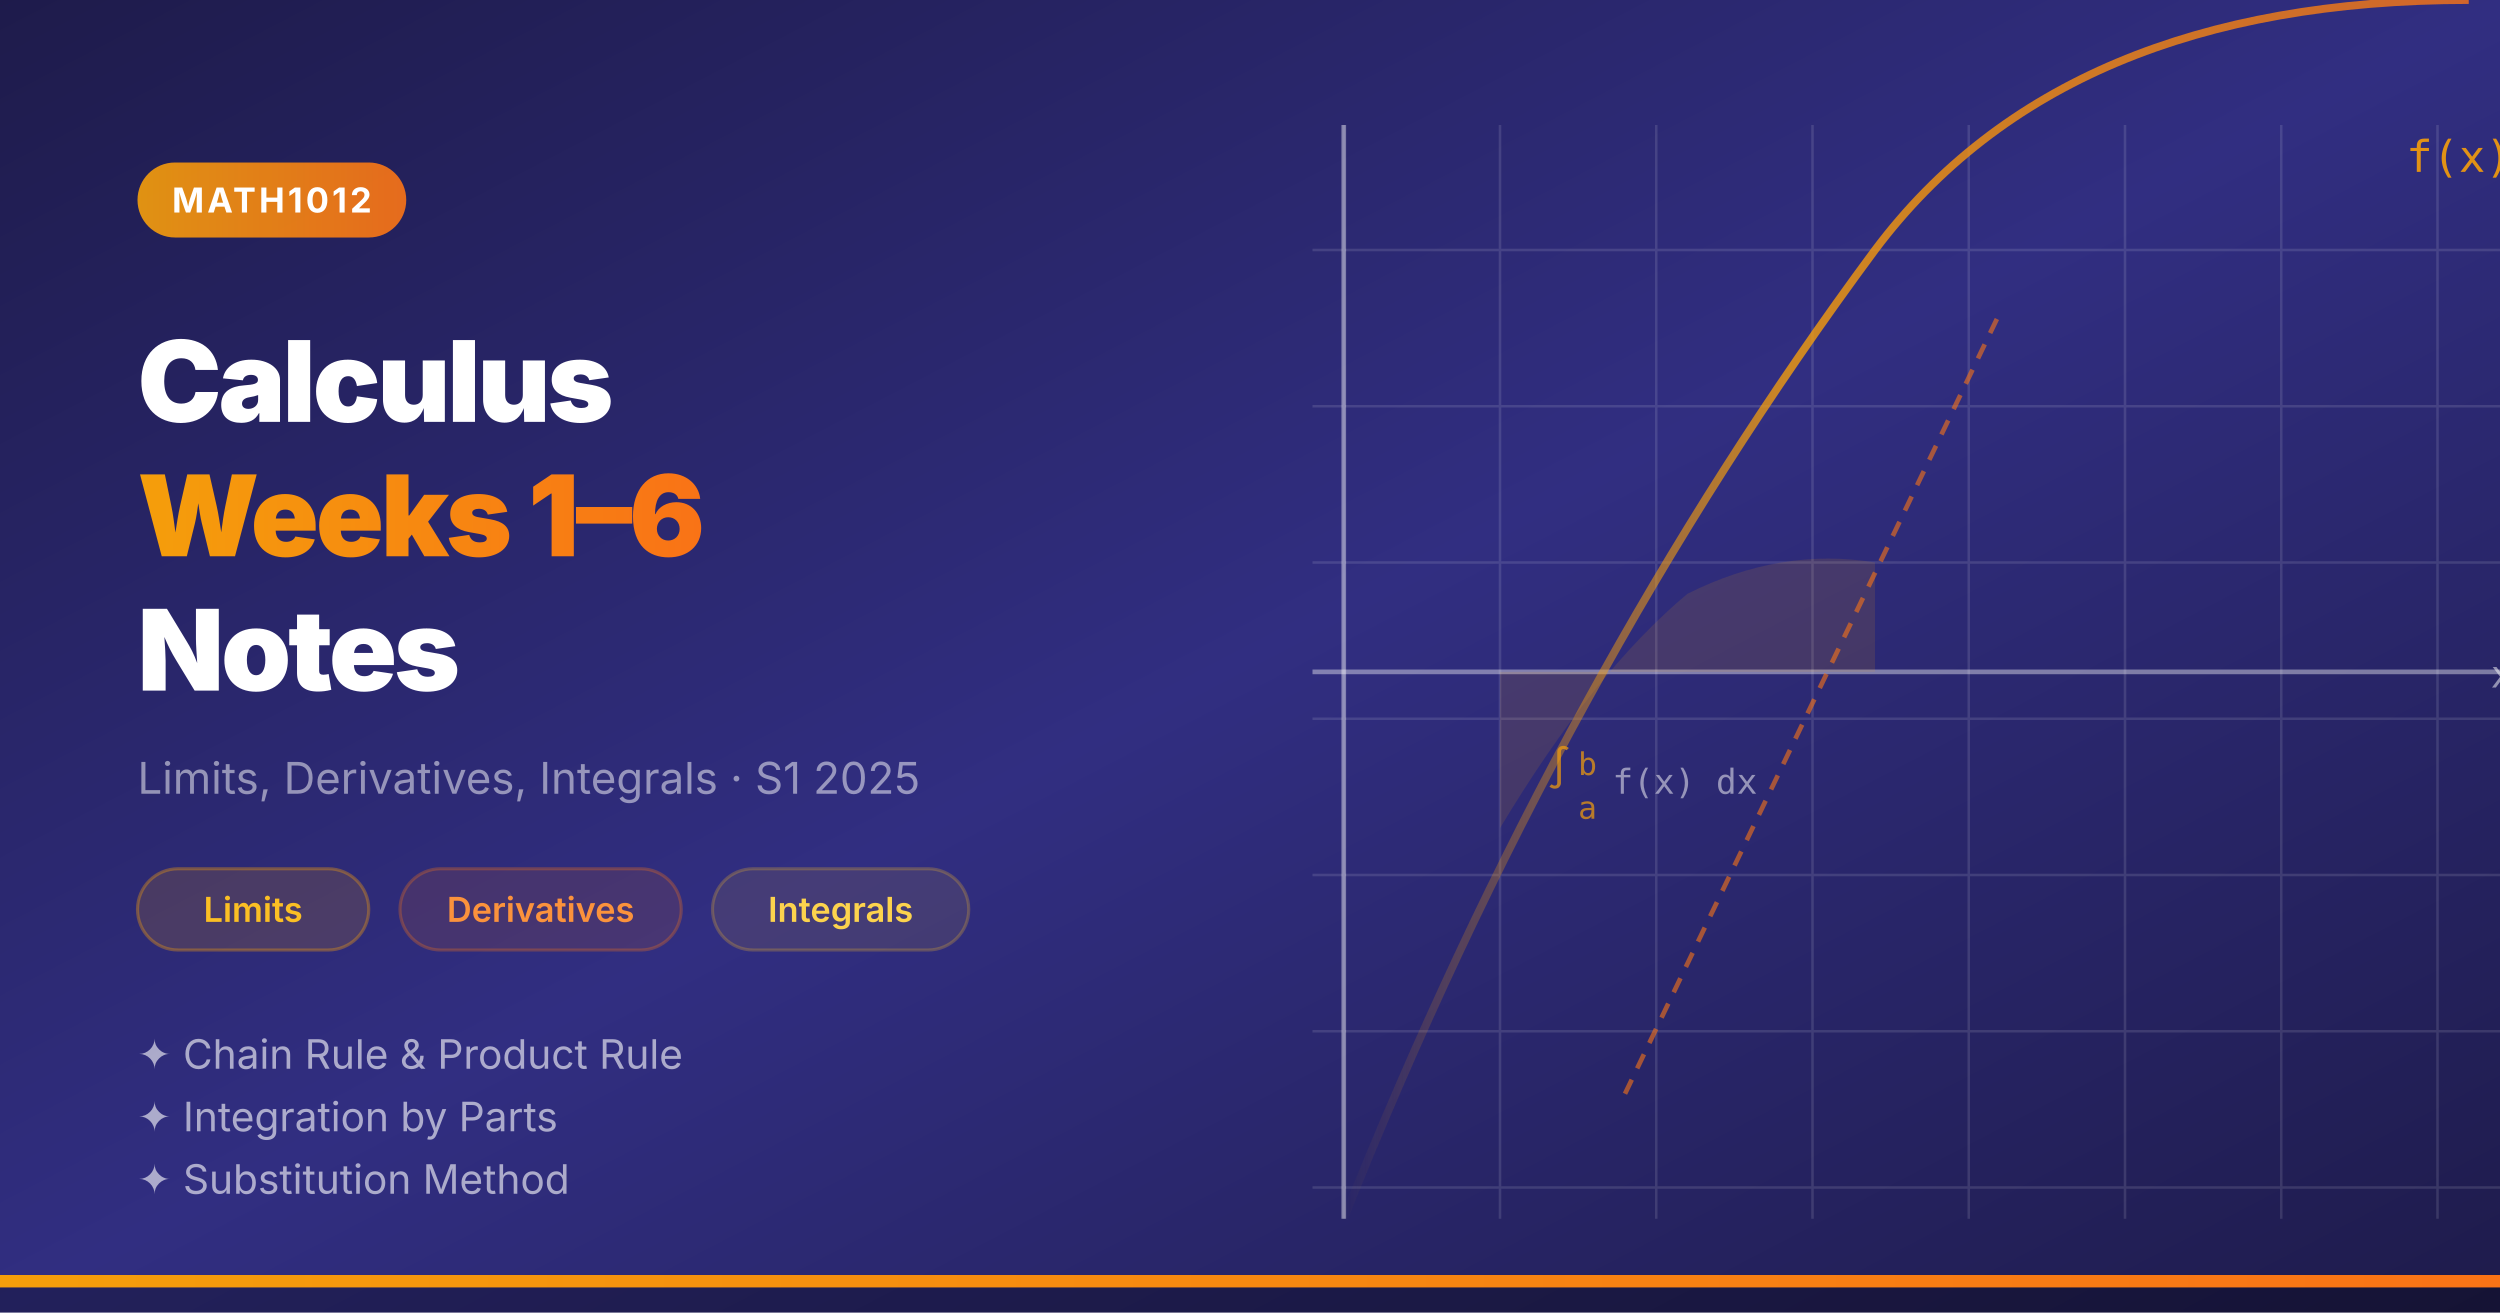
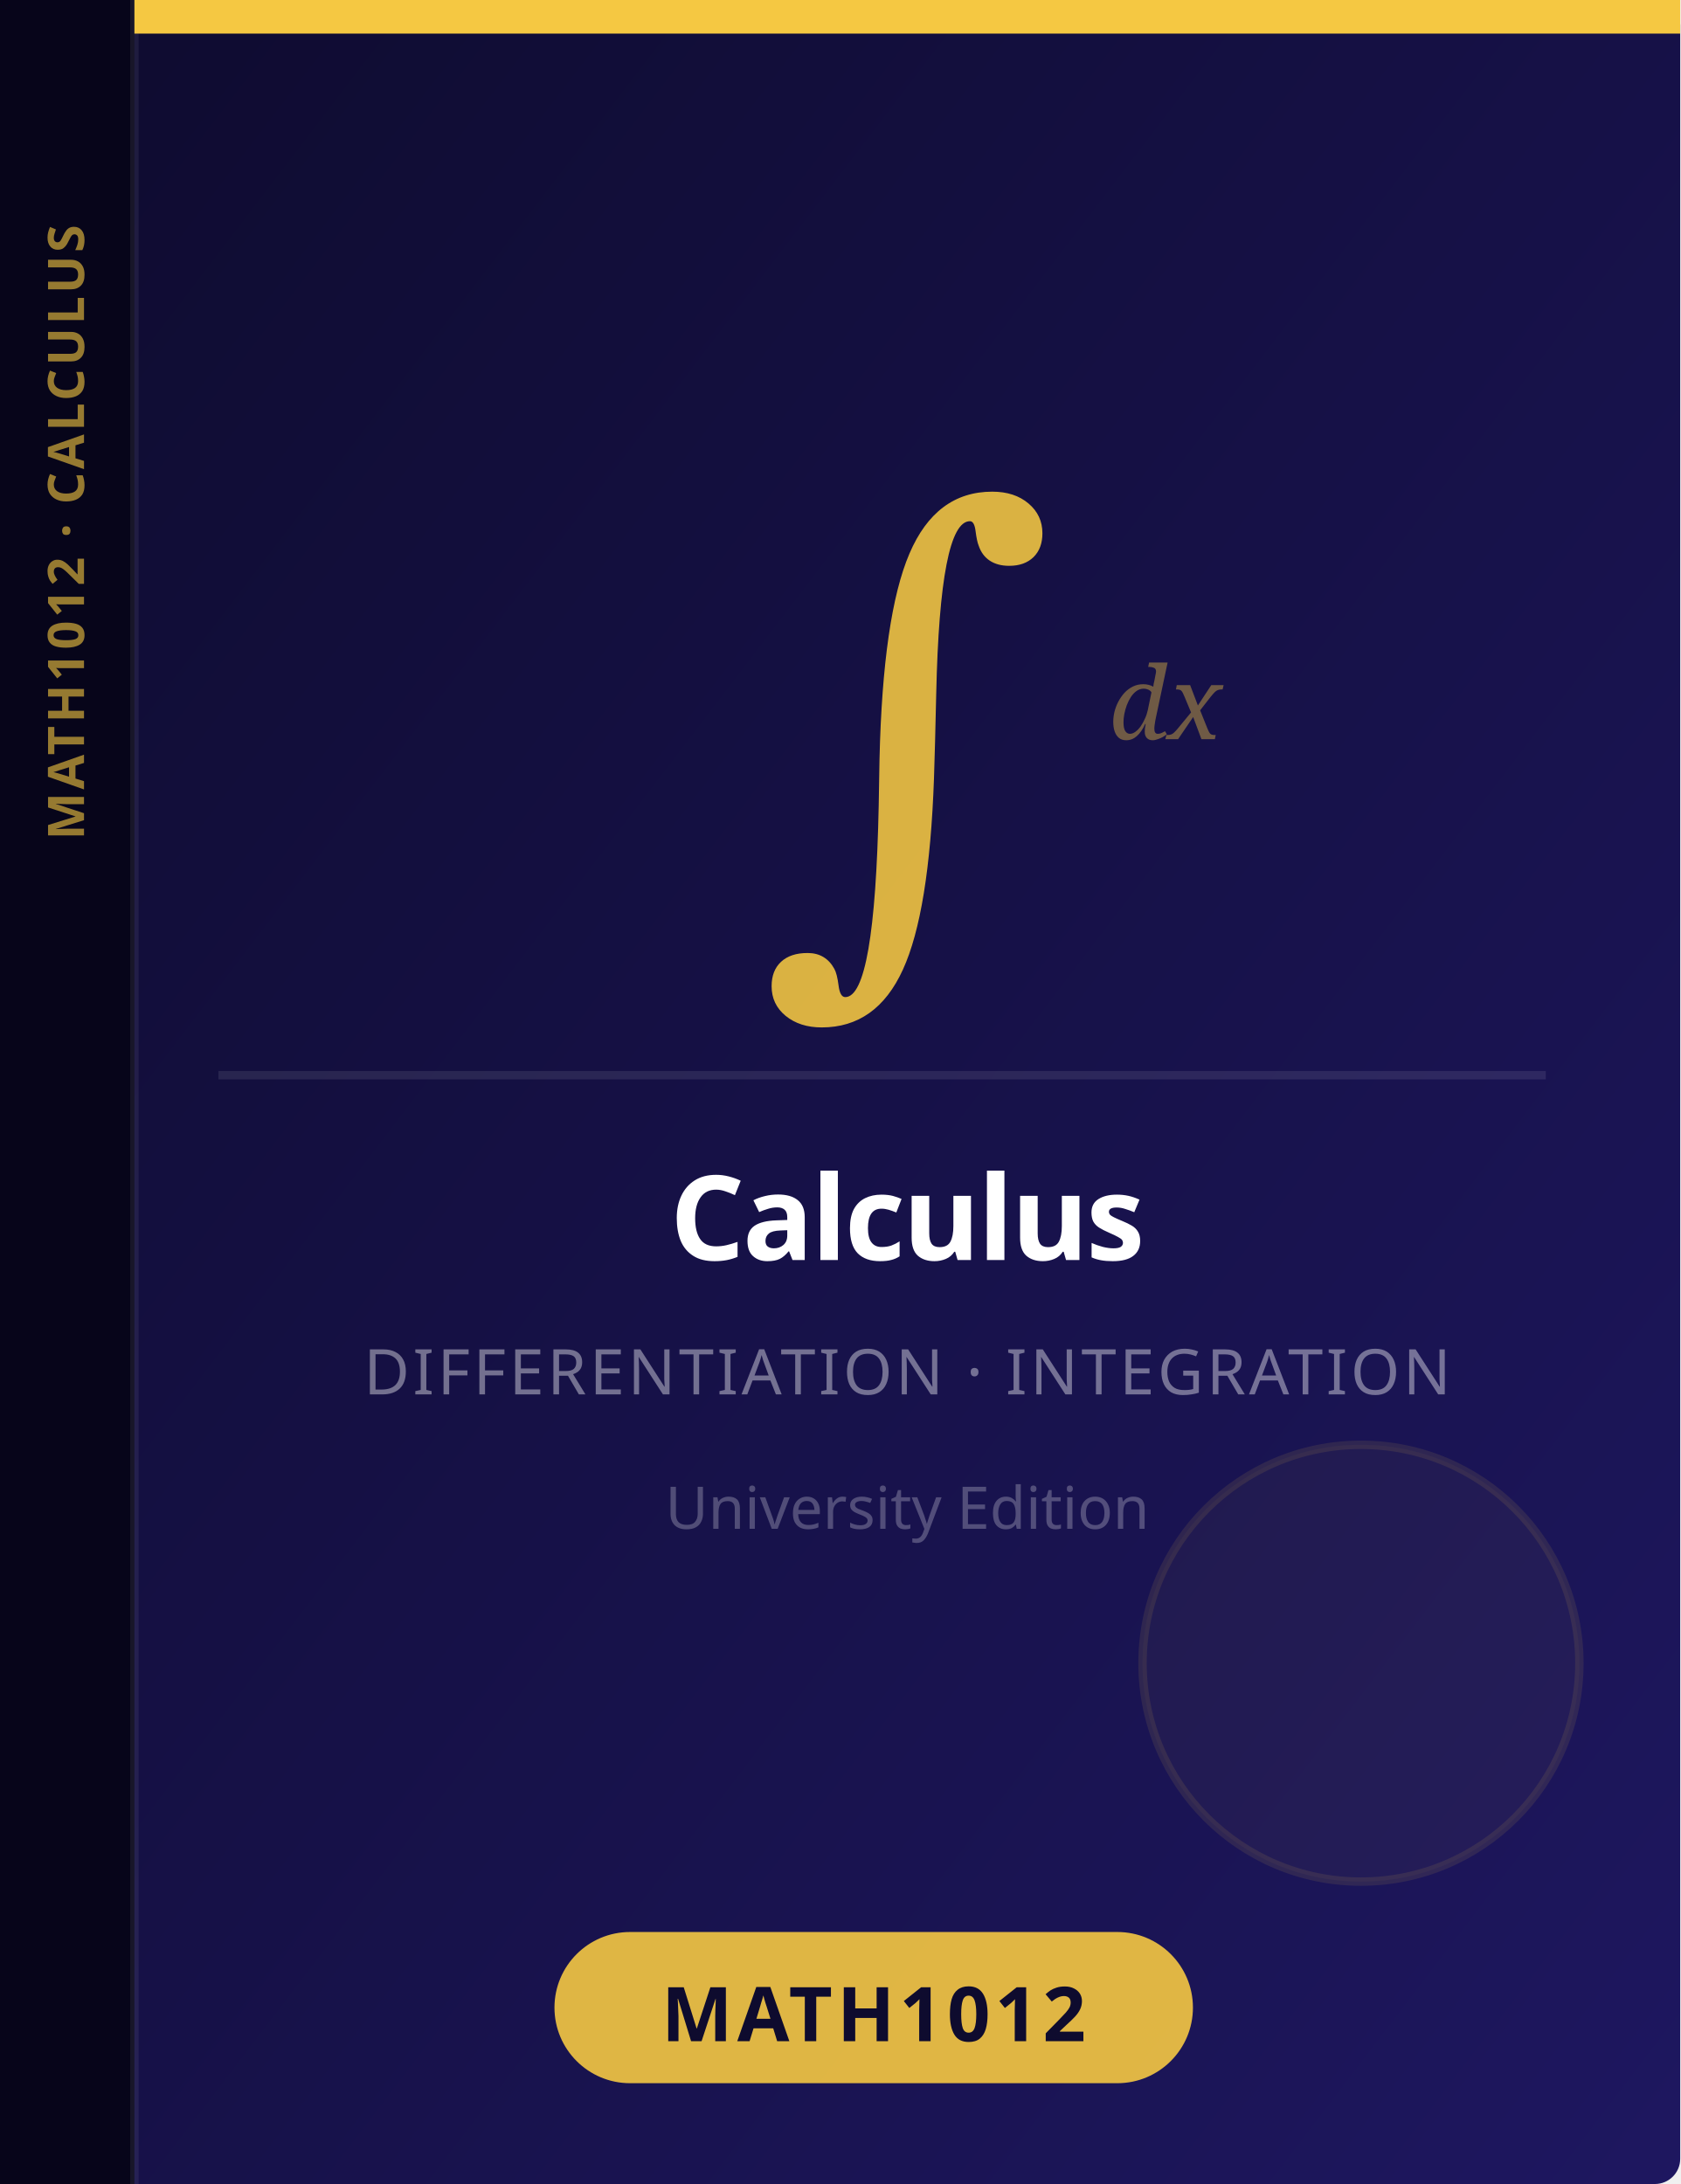
- <svg xmlns="http://www.w3.org/2000/svg" viewBox="0 0 800 420" width="800" height="420">
+ <svg xmlns="http://www.w3.org/2000/svg" viewBox="0 0 200 260" width="200" height="260">
  <defs>
    <linearGradient id="bg" x1="0" y1="0" x2="1" y2="1">
-       <stop offset="0%" stop-color="#1e1b4b" />
-       <stop offset="50%" stop-color="#312e81" />
-       <stop offset="100%" stop-color="#1e1b4b" />
-     </linearGradient>
-     <linearGradient id="acc" x1="0" y1="0" x2="1" y2="0">
-       <stop offset="0%" stop-color="#f59e0b" />
-       <stop offset="100%" stop-color="#f97316" />
-     </linearGradient>
-     <linearGradient id="curve" x1="0" y1="0" x2="1" y2="0">
-       <stop offset="0%" stop-color="#f59e0b" stop-opacity="0" />
-       <stop offset="40%" stop-color="#f59e0b" />
-       <stop offset="100%" stop-color="#f97316" />
+       <stop offset="0%" stop-color="#0e0b2e" />
+       <stop offset="100%" stop-color="#1e1760" />
    </linearGradient>
  </defs>
-   <rect width="800" height="420" fill="url(#bg)" />
-   <g opacity="0.12" stroke="#fff" stroke-width="0.8">
-     <line x1="430" y1="40" x2="430" y2="390" />
-     <line x1="480" y1="40" x2="480" y2="390" />
-     <line x1="530" y1="40" x2="530" y2="390" />
-     <line x1="580" y1="40" x2="580" y2="390" />
-     <line x1="630" y1="40" x2="630" y2="390" />
-     <line x1="680" y1="40" x2="680" y2="390" />
-     <line x1="730" y1="40" x2="730" y2="390" />
-     <line x1="780" y1="40" x2="780" y2="390" />
-     <line x1="420" y1="80" x2="800" y2="80" />
-     <line x1="420" y1="130" x2="800" y2="130" />
-     <line x1="420" y1="180" x2="800" y2="180" />
-     <line x1="420" y1="230" x2="800" y2="230" />
-     <line x1="420" y1="280" x2="800" y2="280" />
-     <line x1="420" y1="330" x2="800" y2="330" />
-     <line x1="420" y1="380" x2="800" y2="380" />
-   </g>
-   <line x1="430" y1="40" x2="430" y2="390" stroke="rgba(255,255,255,0.4)" stroke-width="1.5" />
-   <line x1="420" y1="215" x2="800" y2="215" stroke="rgba(255,255,255,0.4)" stroke-width="1.5" />
-   <path d="M 430 390 Q 500 215 600 80 Q 660 0 790 0" fill="none" stroke="url(#curve)" stroke-width="2.5" opacity="0.8" />
-   <path d="M 480 265 Q 510 215 540 190 Q 570 175 600 180 L 600 215 L 480 215 Z" fill="rgba(245,158,11,0.12)" stroke="none" />
-   <line x1="520" y1="350" x2="640" y2="100" stroke="rgba(249,115,22,0.6)" stroke-width="1.5" stroke-dasharray="5,4" />
-   <text x="770" y="55" font-family="monospace" font-size="14" fill="rgba(245,158,11,0.9)">f(x)</text>
-   <text x="797" y="220" font-family="monospace" font-size="12" fill="rgba(255,255,255,0.5)">x</text>
-   <text x="495" y="250" font-family="monospace" font-size="13" fill="rgba(245,158,11,0.7)">∫</text>
-   <text x="505" y="248" font-family="monospace" font-size="10" fill="rgba(245,158,11,0.7)">b</text>
-   <text x="505" y="262" font-family="monospace" font-size="10" fill="rgba(245,158,11,0.7)">a</text>
-   <text x="516" y="254" font-family="monospace" font-size="11" fill="rgba(255,255,255,0.5)">f(x) dx</text>
-   <rect x="44" y="52" width="86" height="24" rx="12" fill="url(#acc)" opacity="0.9" />
-   <text x="87" y="68" font-family="Inter, sans-serif" font-size="11" font-weight="700" fill="#fff" text-anchor="middle" letter-spacing="1">MATH1012</text>
-   <text x="44" y="135" font-family="Inter, sans-serif" font-size="36" font-weight="900" fill="#fff" letter-spacing="-1">Calculus</text>
-   <text x="44" y="178" font-family="Inter, sans-serif" font-size="36" font-weight="900" fill="url(#acc)" letter-spacing="-1">Weeks 1–6</text>
-   <text x="44" y="221" font-family="Inter, sans-serif" font-size="36" font-weight="900" fill="#fff" letter-spacing="-1">Notes</text>
-   <text x="44" y="254" font-family="Inter, sans-serif" font-size="14" fill="rgba(255,255,255,0.5)">Limits, Derivatives, Integrals  ·  S1 2025</text>
-   <g transform="translate(44, 278)">
-     <rect width="74" height="26" rx="13" fill="rgba(245,158,11,0.15)" stroke="rgba(245,158,11,0.35)" stroke-width="1" />
-     <text x="37" y="17" font-family="Inter, sans-serif" font-size="11" font-weight="600" fill="#fbbf24" text-anchor="middle">Limits</text>
-   </g>
-   <g transform="translate(128, 278)">
-     <rect width="90" height="26" rx="13" fill="rgba(249,115,22,0.12)" stroke="rgba(249,115,22,0.3)" stroke-width="1" />
-     <text x="45" y="17" font-family="Inter, sans-serif" font-size="11" font-weight="600" fill="#fb923c" text-anchor="middle">Derivatives</text>
-   </g>
-   <g transform="translate(228, 278)">
-     <rect width="82" height="26" rx="13" fill="rgba(251,191,36,0.1)" stroke="rgba(251,191,36,0.25)" stroke-width="1" />
-     <text x="41" y="17" font-family="Inter, sans-serif" font-size="11" font-weight="600" fill="#fcd34d" text-anchor="middle">Integrals</text>
-   </g>
-   <g font-family="Inter, sans-serif" font-size="13" fill="rgba(255,255,255,0.6)">
-     <text x="44" y="342">✦  Chain Rule &amp; Product Rule</text>
-     <text x="44" y="362">✦  Integration by Parts</text>
-     <text x="44" y="382">✦  Substitution Method</text>
-   </g>
-   <rect x="0" y="408" width="800" height="4" fill="url(#acc)" />
-   <rect x="0" y="412" width="800" height="8" fill="rgba(0,0,0,0.3)" />
+   <rect width="200" height="260" fill="url(#bg)" rx="3" />
+   <rect width="16" height="260" fill="#07051a" rx="3 0 0 3" />
+   <line x1="16" y1="0" x2="16" y2="260" stroke="rgba(255,255,255,0.07)" stroke-width="1" />
+   <text x="-100" y="10" transform="rotate(-90)" fill="rgba(245,200,66,0.6)" font-family="sans-serif" font-size="6" font-weight="700" letter-spacing="0.06em">MATH1012 · CALCULUS</text>
+   <rect x="16" y="0" width="184" height="4" fill="#f5c842" />
+   <text x="108" y="110" text-anchor="middle" fill="#f5c842" font-family="serif" font-size="68" font-weight="400" opacity="0.88">∫</text>
+   <text x="132" y="88" fill="rgba(245,200,66,0.4)" font-family="serif" font-size="12" font-style="italic">dx</text>
+   <line x1="26" y1="128" x2="184" y2="128" stroke="rgba(255,255,255,0.09)" stroke-width="1" />
+   <text x="108" y="150" text-anchor="middle" fill="#fff" font-family="sans-serif" font-size="14" font-weight="800" letter-spacing="-0.02em">Calculus</text>
+   <text x="108" y="166" text-anchor="middle" fill="rgba(255,255,255,0.4)" font-family="sans-serif" font-size="7.5" letter-spacing="0.05em">DIFFERENTIATION · INTEGRATION</text>
+   <text x="108" y="182" text-anchor="middle" fill="rgba(255,255,255,0.25)" font-family="sans-serif" font-size="7">University Edition</text>
+   <rect x="66" y="230" width="76" height="18" rx="9" fill="#f5c842" opacity="0.9" />
+   <text x="104" y="243" text-anchor="middle" fill="#0e0b2e" font-family="sans-serif" font-size="9" font-weight="800" letter-spacing="0.06em">MATH1012</text>
+   <circle cx="162" cy="198" r="26" fill="rgba(245,200,66,0.04)" stroke="rgba(245,200,66,0.1)" stroke-width="1" />
</svg>
